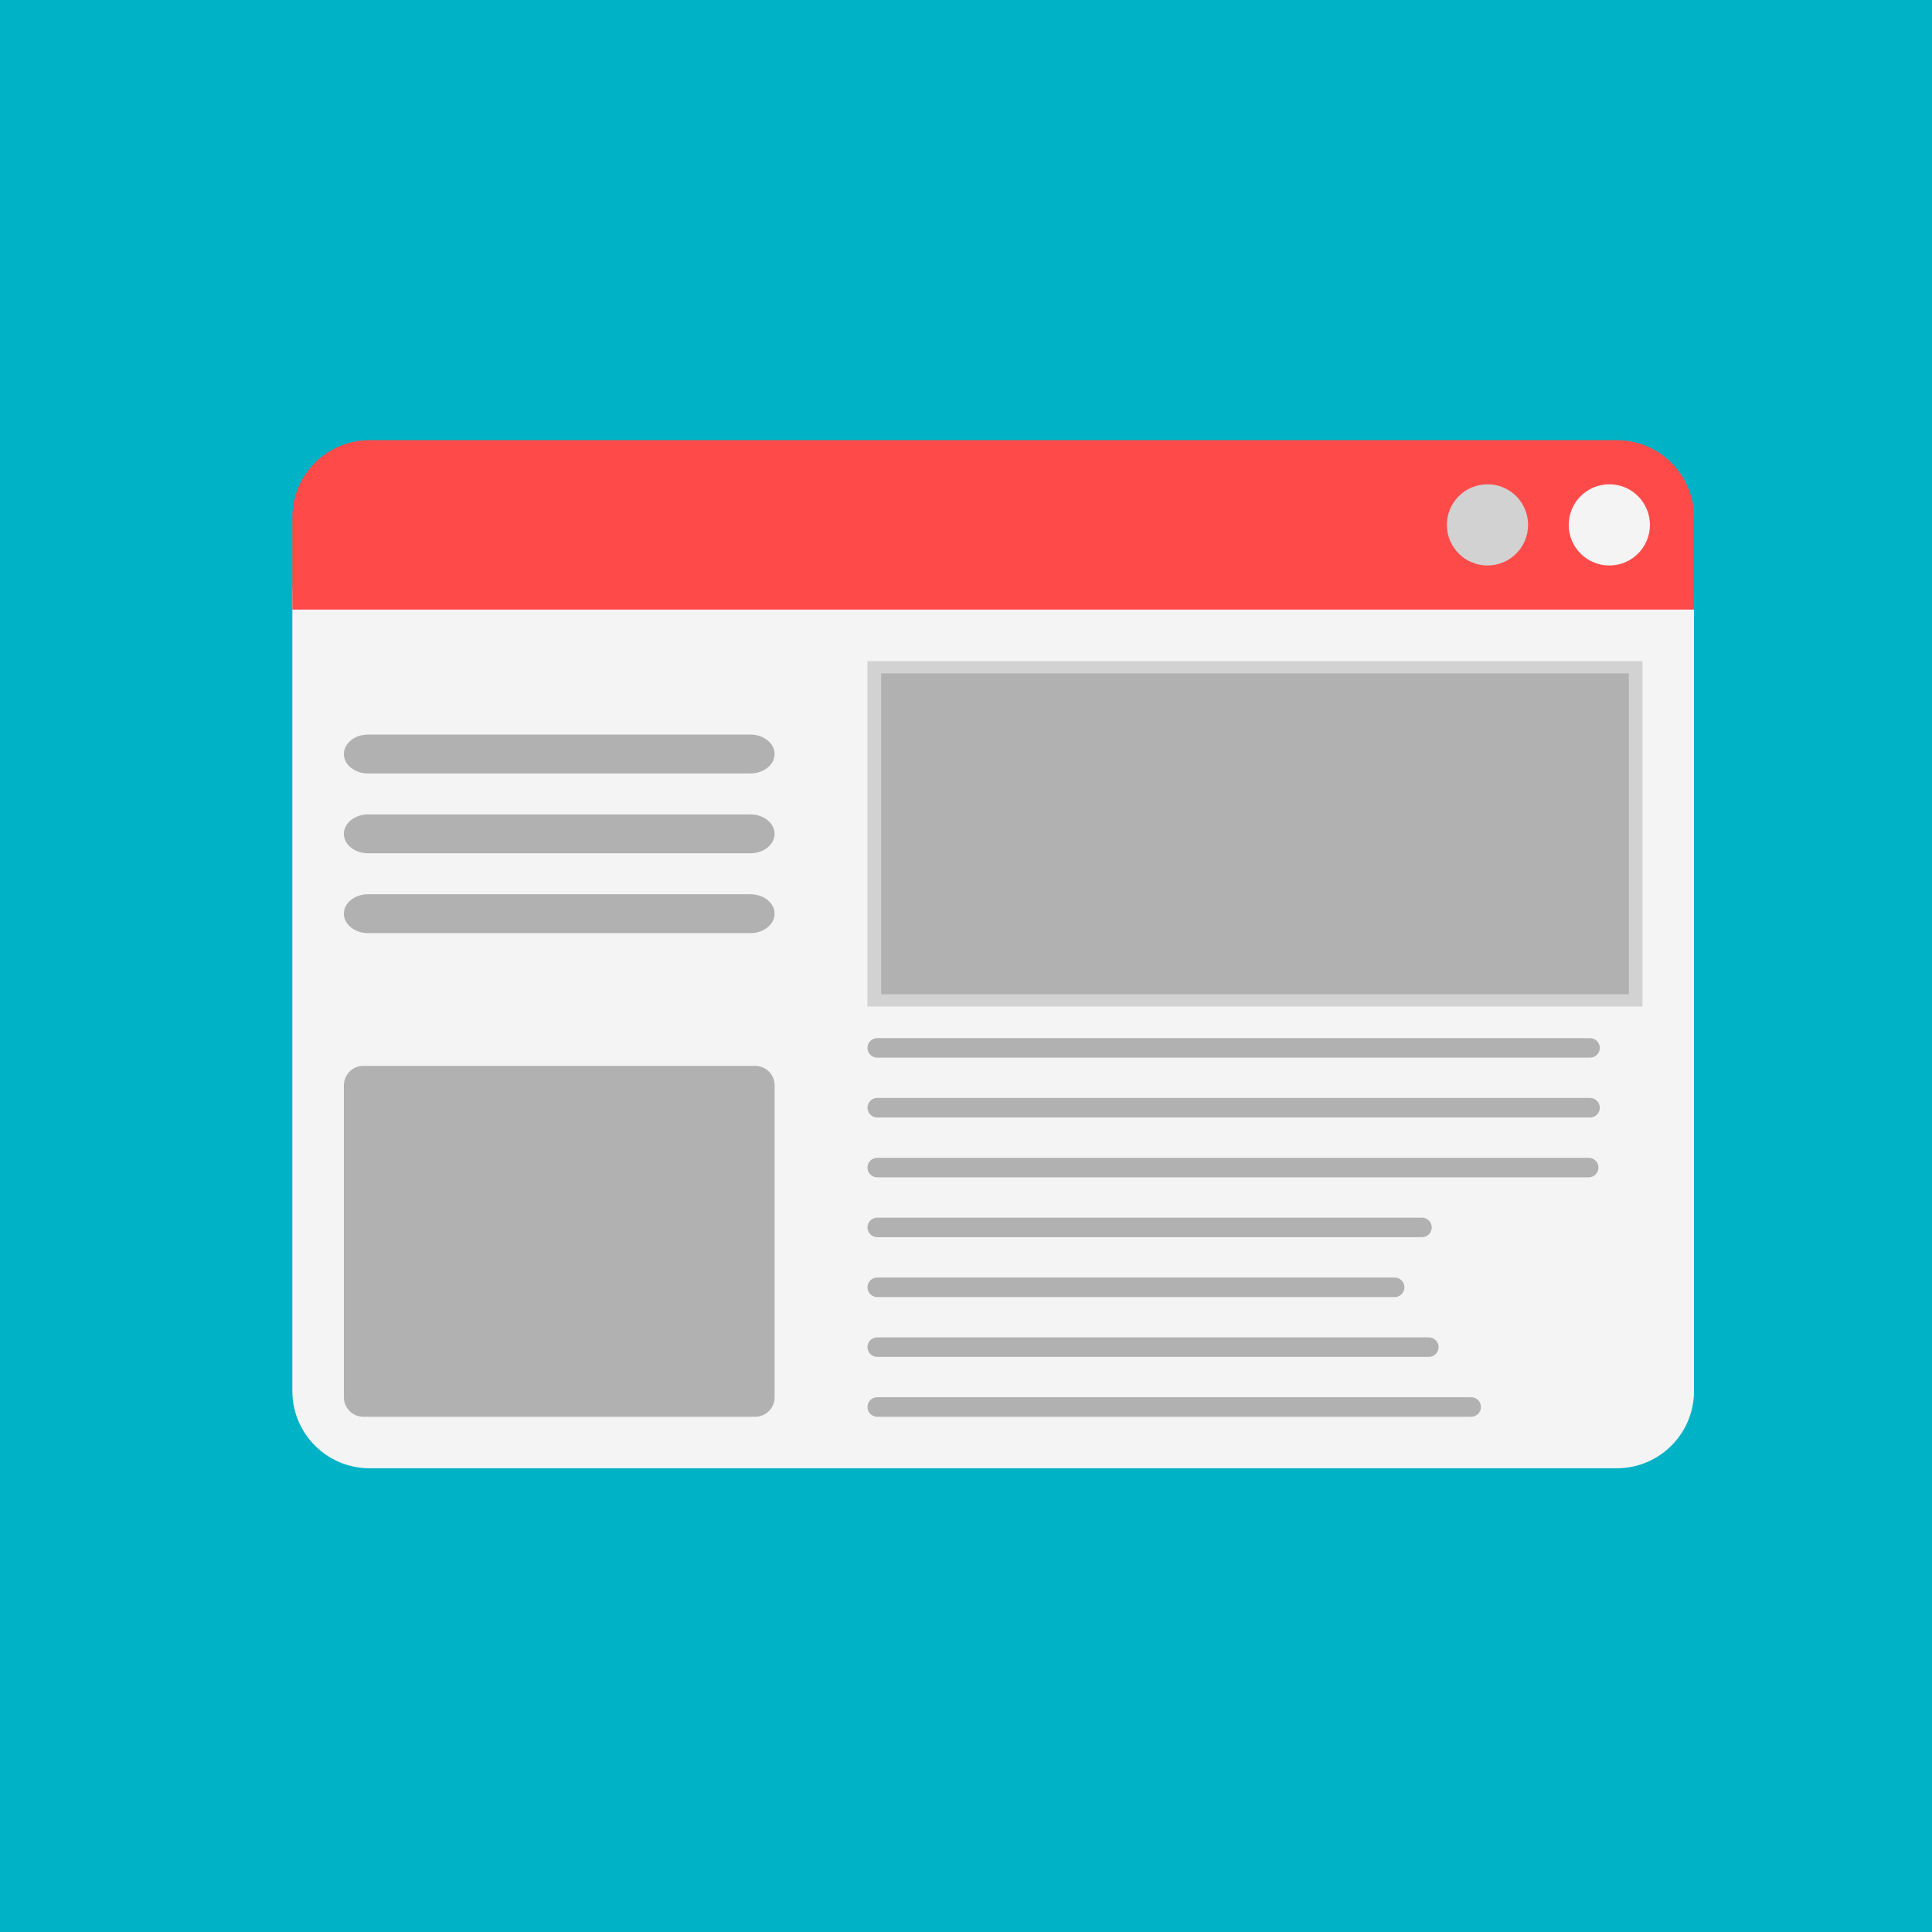
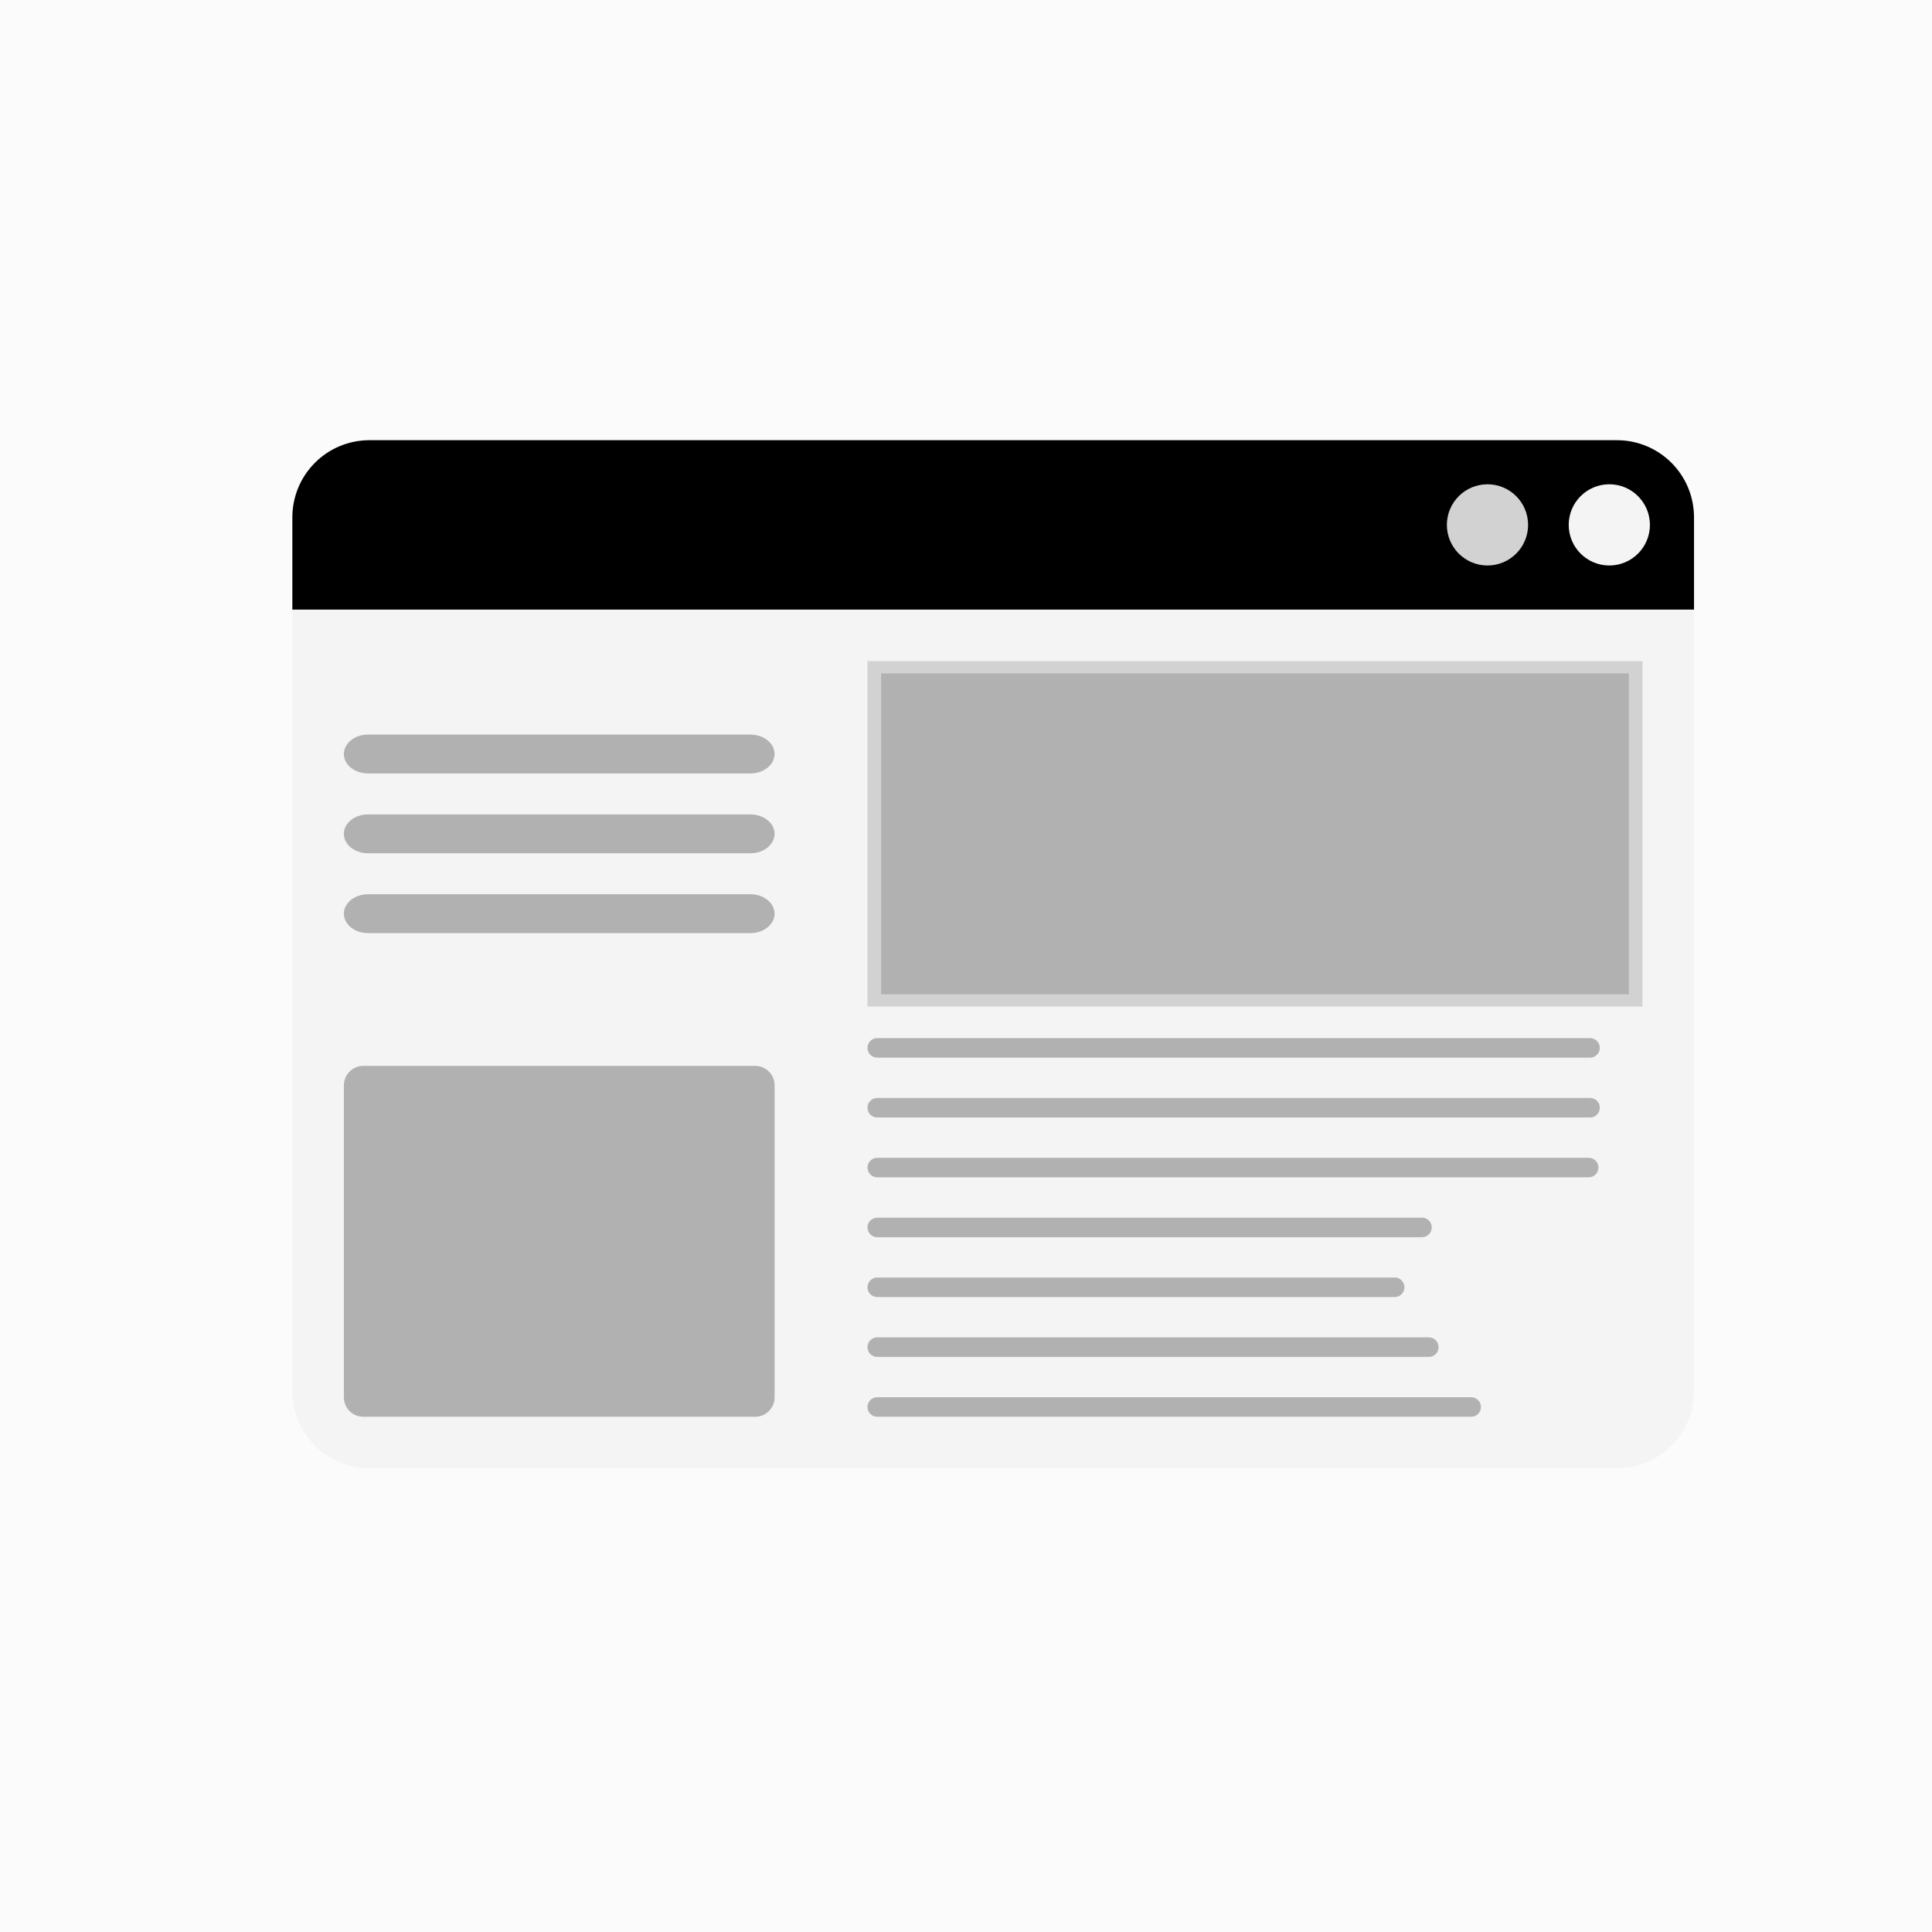
<svg xmlns="http://www.w3.org/2000/svg" width="500" height="500" version="1.1" viewBox="0 0 500 500">
  <g transform="translate(0 -552.36)">
-     <rect y="552.36" width="500" height="500" ry="0" fill="#00b2c6" />
+     <rect y="552.36" width="500" height="500" ry="0" fill="rgb(236, 236, 236, .2)" />
  </g>
  <rect x="75.66" y="133.92" width="362.75" height="246.07" ry="20" fill="#f4f4f4" />
-   <path d="m95.66 113.92c-11.08 0-20 8.92-20 20v23.84h362.75v-23.84c0-11.08-8.92-20-20-20h-322.75z" fill="#ff4a4a" />
+   <path d="m95.66 113.92c-11.08 0-20 8.92-20 20v23.84h362.75v-23.84c0-11.08-8.92-20-20-20h-322.75z" fill="#000000" />
  <g transform="matrix(1.2412 0 0 1 -21.47 -1.4877)" fill="#b1b1b1">
    <rect x="88.998" y="191.6" width="89.803" height="10.056" ry="5.028" />
    <rect x="88.998" y="212.26" width="89.803" height="10.056" ry="5.028" />
    <rect x="88.998" y="232.92" width="89.803" height="10.056" ry="5.028" />
  </g>
  <rect x="224.5" y="171.1" width="200.57" height="89.402" fill="#d2d2d2" />
  <rect x="228.04" y="174.28" width="193.5" height="83.038" fill="#b1b1b1" />
  <rect x="224.5" y="284.15" width="189.53" height="5.056" ry="2.528" fill="#b1b1b1" />
  <rect x="224.5" y="299.64" width="189.18" height="5.056" ry="2.528" fill="#b1b1b1" />
  <rect x="224.5" y="315.13" width="146.04" height="5.056" ry="2.528" fill="#b1b1b1" />
  <rect x="224.5" y="330.62" width="138.97" height="5.056" ry="2.528" fill="#b1b1b1" />
  <rect x="224.5" y="346.11" width="147.81" height="5.056" ry="2.528" fill="#b1b1b1" />
  <rect x="224.5" y="361.6" width="158.77" height="5.056" ry="2.528" fill="#b1b1b1" />
  <rect x="224.5" y="268.66" width="189.53" height="5.056" ry="2.528" fill="#b1b1b1" />
  <rect x="88.998" y="275.85" width="111.47" height="90.808" ry="5.028" fill="#b1b1b1" />
  <circle cx="416.49" cy="135.84" r="10.509" fill="#f4f4f4" />
  <circle cx="384.96" cy="135.84" r="10.509" fill="#d2d2d2" />
</svg>
